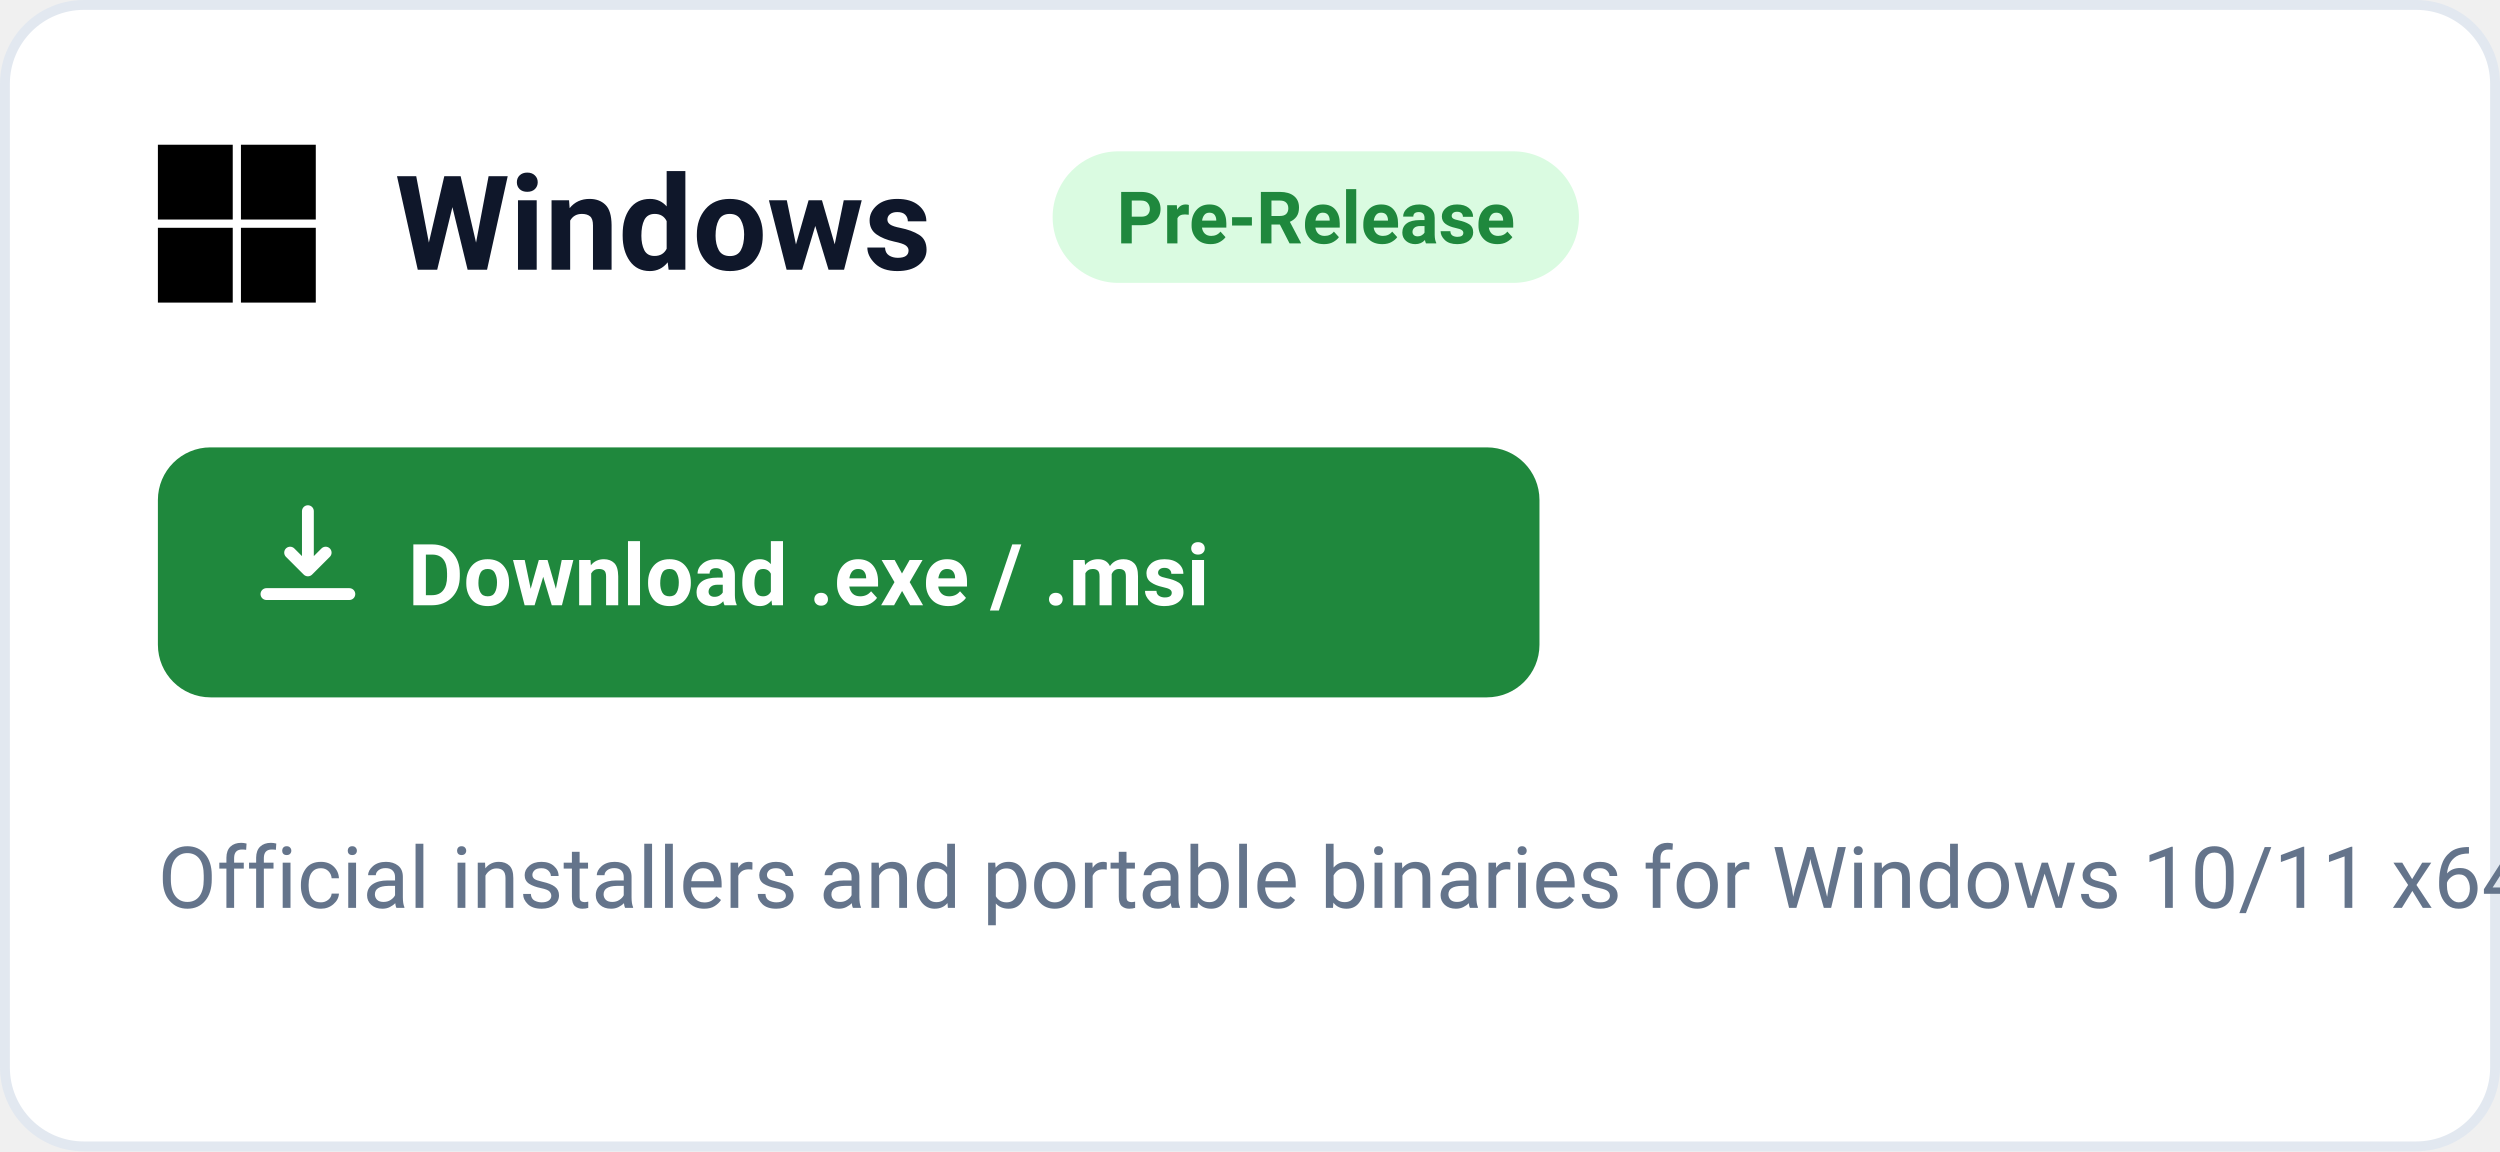
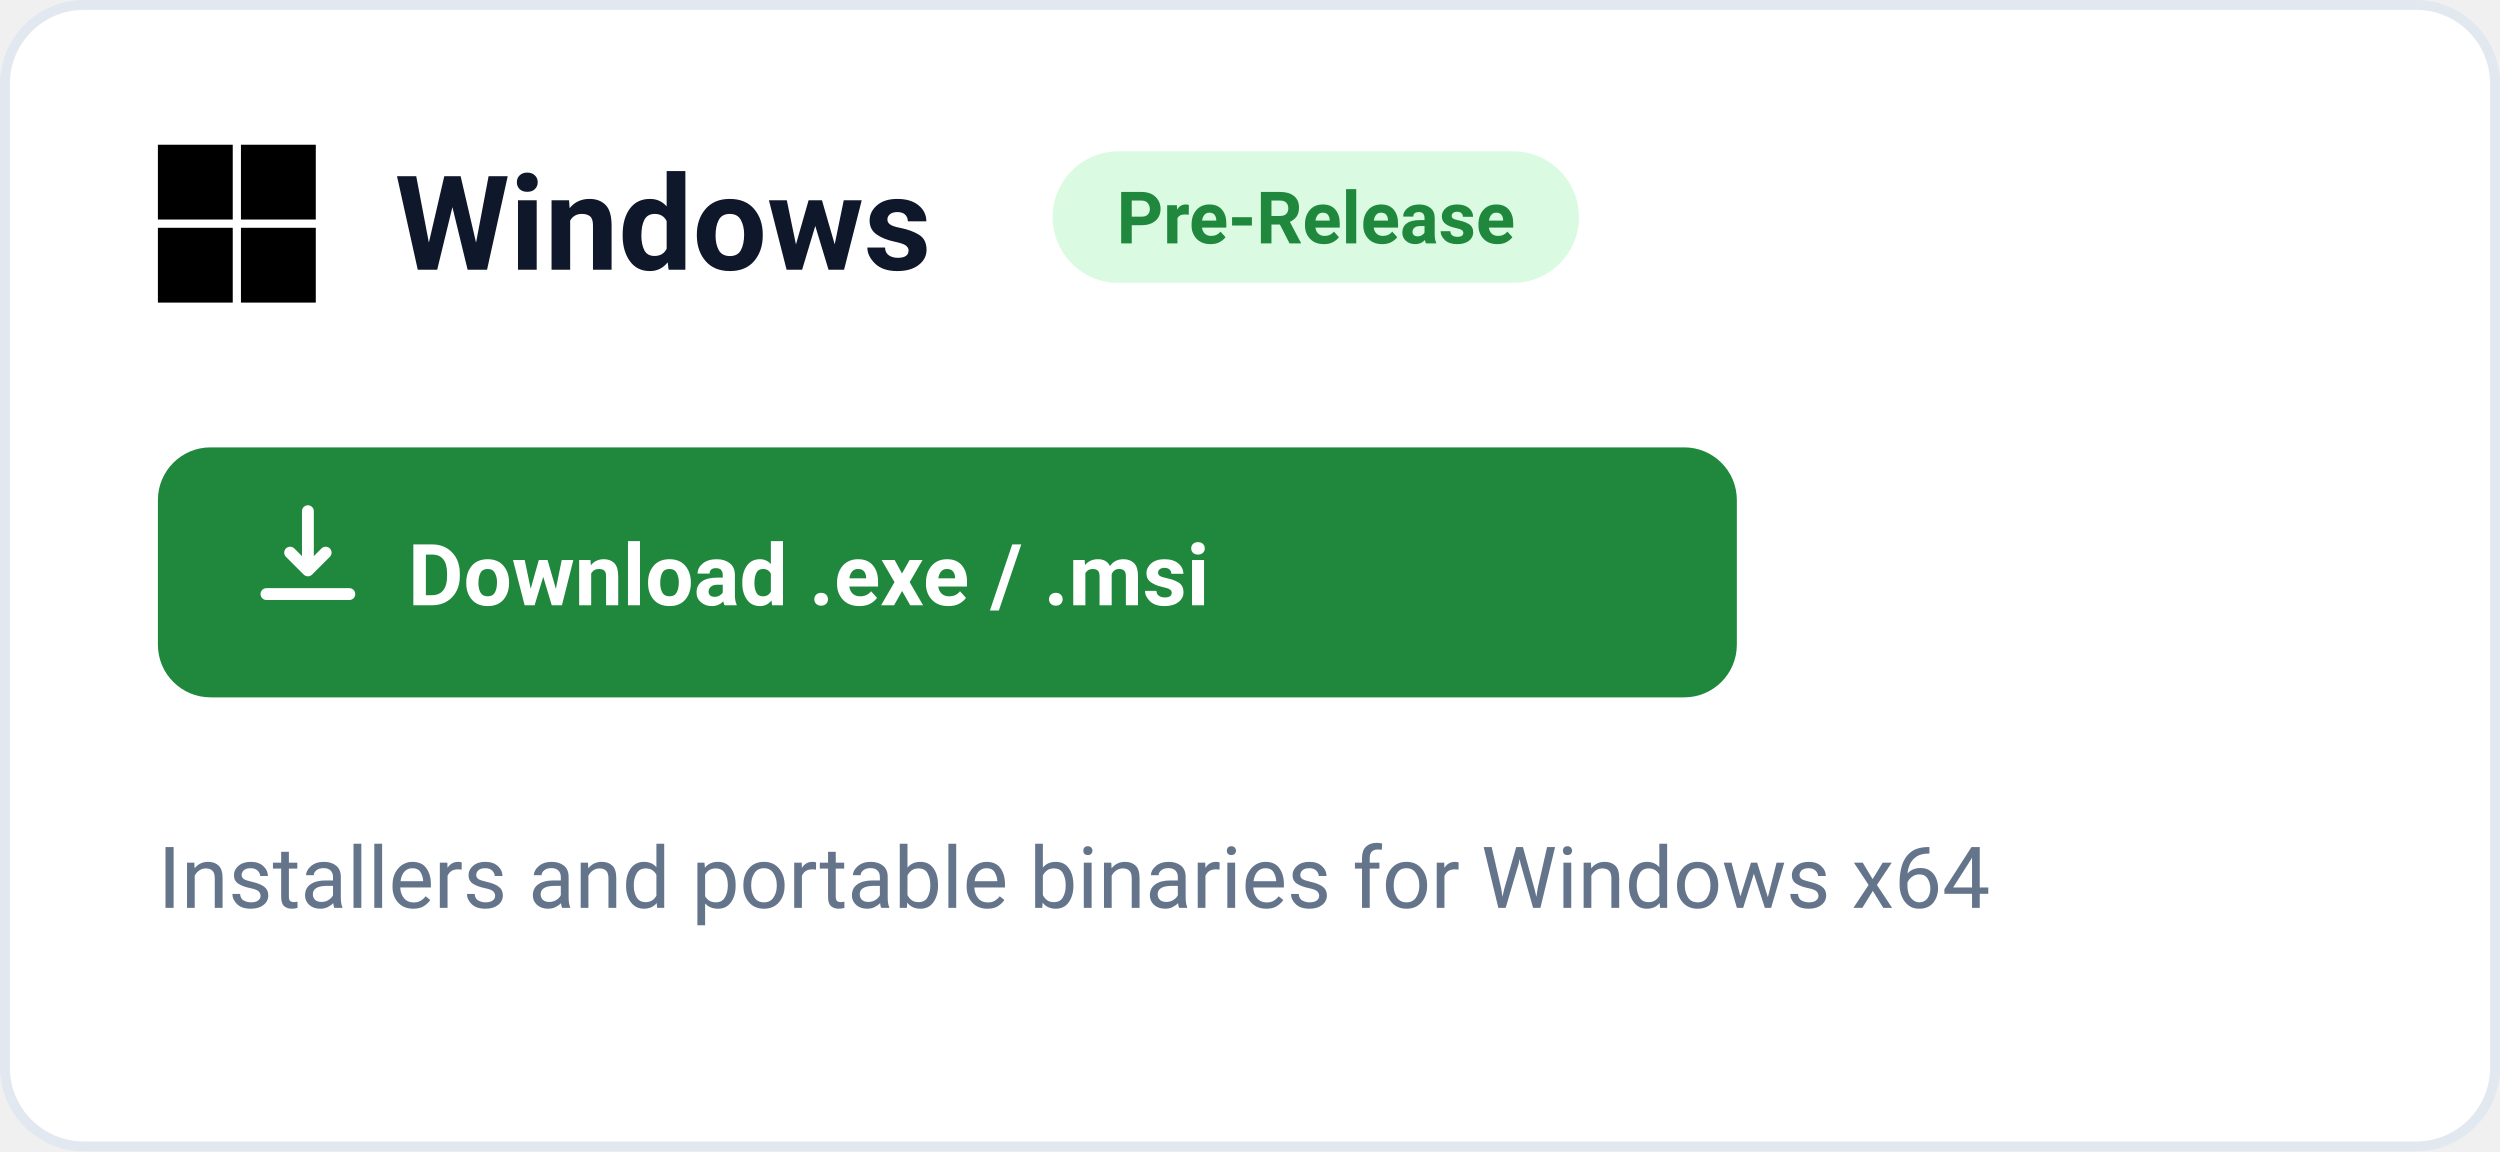
<svg xmlns="http://www.w3.org/2000/svg" viewBox="0 0 380 175" width="380" height="175">
  <style>
    .card {
      fill: #ffffff;
      stroke: #e2e8f0;
      stroke-width: 1.5px;
      transition: all 0.3s cubic-bezier(0.4, 0, 0.2, 1);
    }
    .card:hover {
      stroke: #1f883d;
      filter: drop-shadow(0 6px 12px rgba(31, 136, 61, 0.12));
    }
    .title {
      font-family: -apple-system, BlinkMacSystemFont, "Segoe UI", Roboto, Helvetica, Arial, sans-serif;
      font-size: 20px;
      font-weight: 700;
      fill: #0f172a;
    }
    .desc {
      font-family: -apple-system, BlinkMacSystemFont, "Segoe UI", Roboto, Helvetica, Arial, sans-serif;
      font-size: 13px;
      fill: #64748b;
    }
    .button-group {
      cursor: pointer;
    }
    .button {
      fill: #1f883d;
      transition: fill 0.2s ease-in-out;
    }
    .button-group:hover .button {
      fill: #1a7f37;
    }
    .button-text {
      font-family: -apple-system, BlinkMacSystemFont, "Segoe UI", Roboto, Helvetica, Arial, sans-serif;
      font-size: 13px;
      font-weight: 600;
      fill: #ffffff;
    }
    .icon {
      fill: #0f172a;
    }
    .badge-bg {
      fill: #dafbe1;
    }
    .badge-text {
      font-family: -apple-system, BlinkMacSystemFont, "Segoe UI", Roboto, Helvetica, Arial, sans-serif;
      font-size: 11px;
      font-weight: 700;
      fill: #1f883d;
    }
    
    @media (prefers-color-scheme: dark) {
      .card {
        fill: #0d0b18;
        stroke: #1f1b2e;
      }
      .card:hover {
        stroke: #2ea043;
        filter: drop-shadow(0 6px 12px rgba(46, 160, 67, 0.2));
      }
      .title {
        fill: #f3f4f6;
      }
      .desc {
        fill: #9ca3af;
      }
      .icon {
        fill: #f3f4f6;
      }
      .badge-bg {
        fill: rgba(35, 134, 54, 0.2);
      }
      .badge-text {
        fill: #56d364;
      }
      .button {
        fill: #238636;
      }
      .button-group:hover .button {
        fill: #2ea043;
      }
    }
  </style>
  <rect x="0.75" y="0.75" width="378.5" height="173.5" rx="12" class="card" />
  <g>
    <g transform="translate(24, 22)" class="icon">
      <svg role="img" viewBox="0 0 24 24" width="24" height="24" fill="currentColor">
        <path d="M0,0H11.377V11.372H0ZM12.623,0H24V11.372H12.623ZM0,12.623H11.377V24H0Zm12.623,0H24V24H12.623" />
      </svg>
    </g>
    <text x="60" y="41" class="title">Windows</text>
    <g>
      <rect x="160" y="23" width="80" height="20" rx="10" class="badge-bg" />
      <text x="200" y="37" class="badge-text" text-anchor="middle">Pre-Release</text>
    </g>
  </g>
  <g class="button-group" transform="translate(24, 68)">
-     <rect width="210" height="38" rx="8" class="button" />
+     <rect width="240" height="38" rx="8" class="button" />
    <path d="M12 3v10m0 0l-3-3m3 3l3-3M5 17h14" stroke="#ffffff" stroke-width="2" stroke-linecap="round" stroke-linejoin="round" transform="translate(12, 7) scale(0.9)" />
    <text x="38" y="24" class="button-text">Download .exe / .msi</text>
  </g>
-   <text x="24" y="138" class="desc">Official installers and portable binaries for Windows 10/11 x64</text>
+   <text x="24" y="138" class="desc">Installers and portable binaries for Windows x64</text>
</svg>
